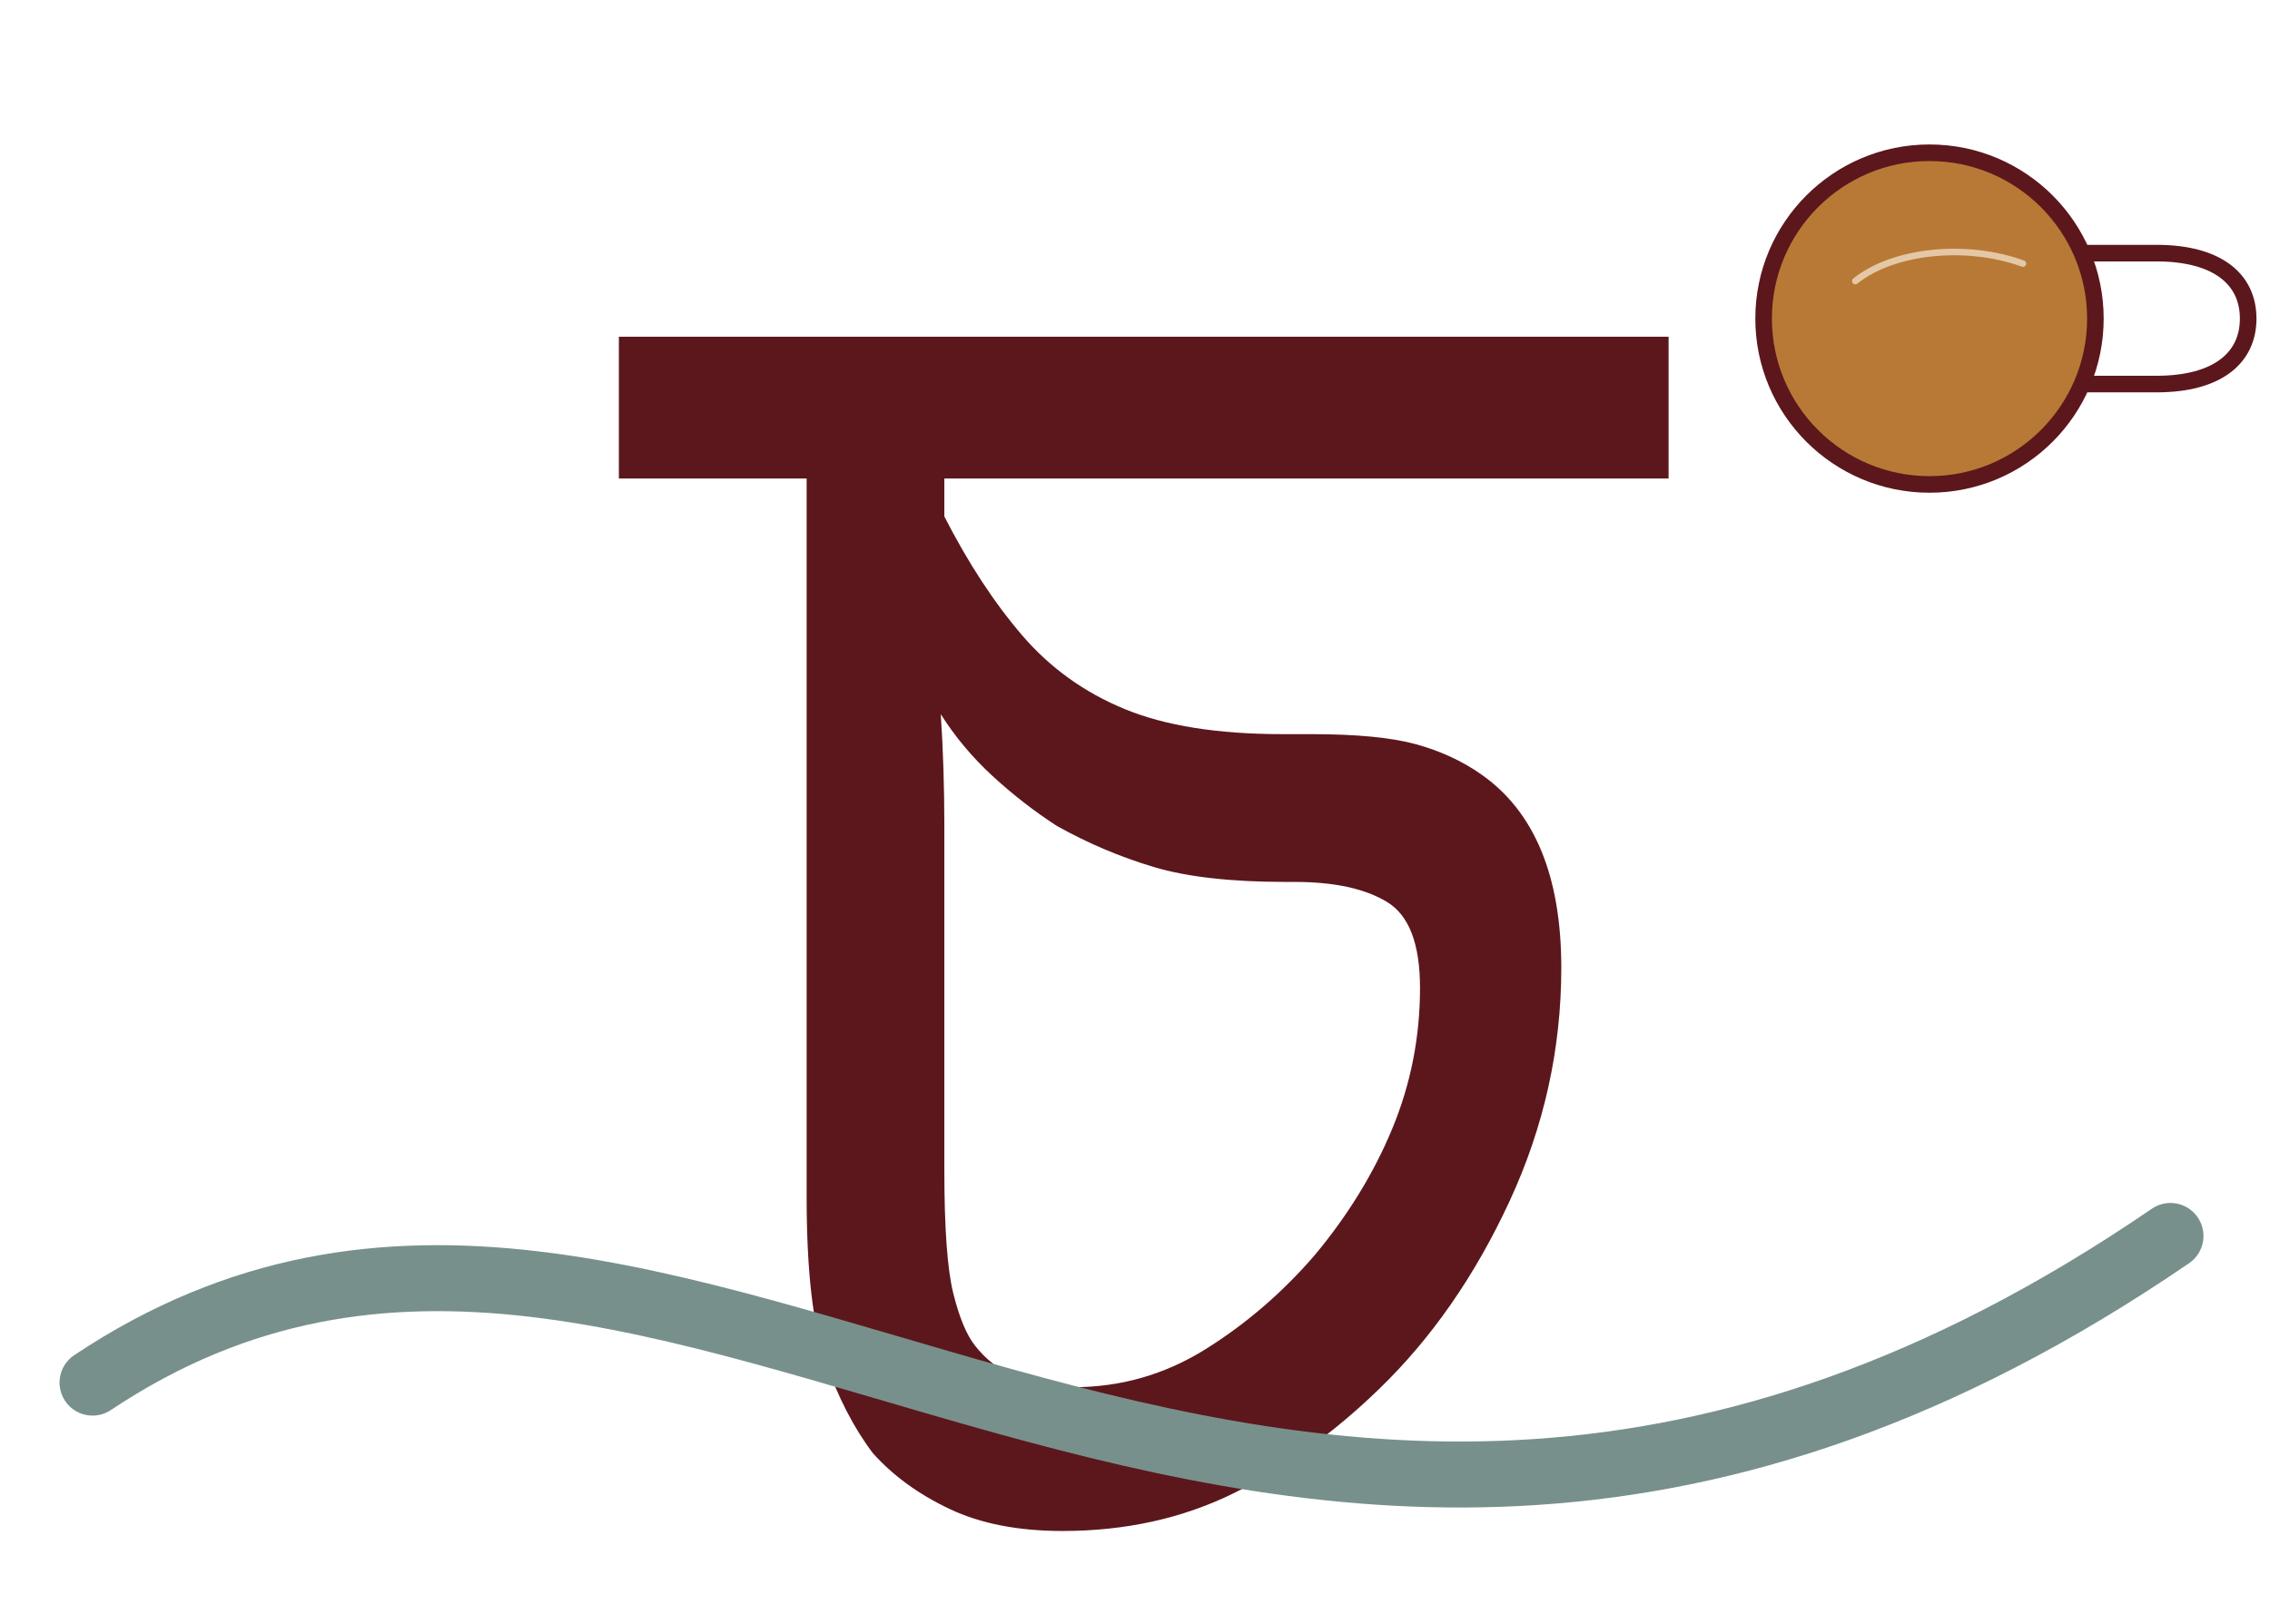
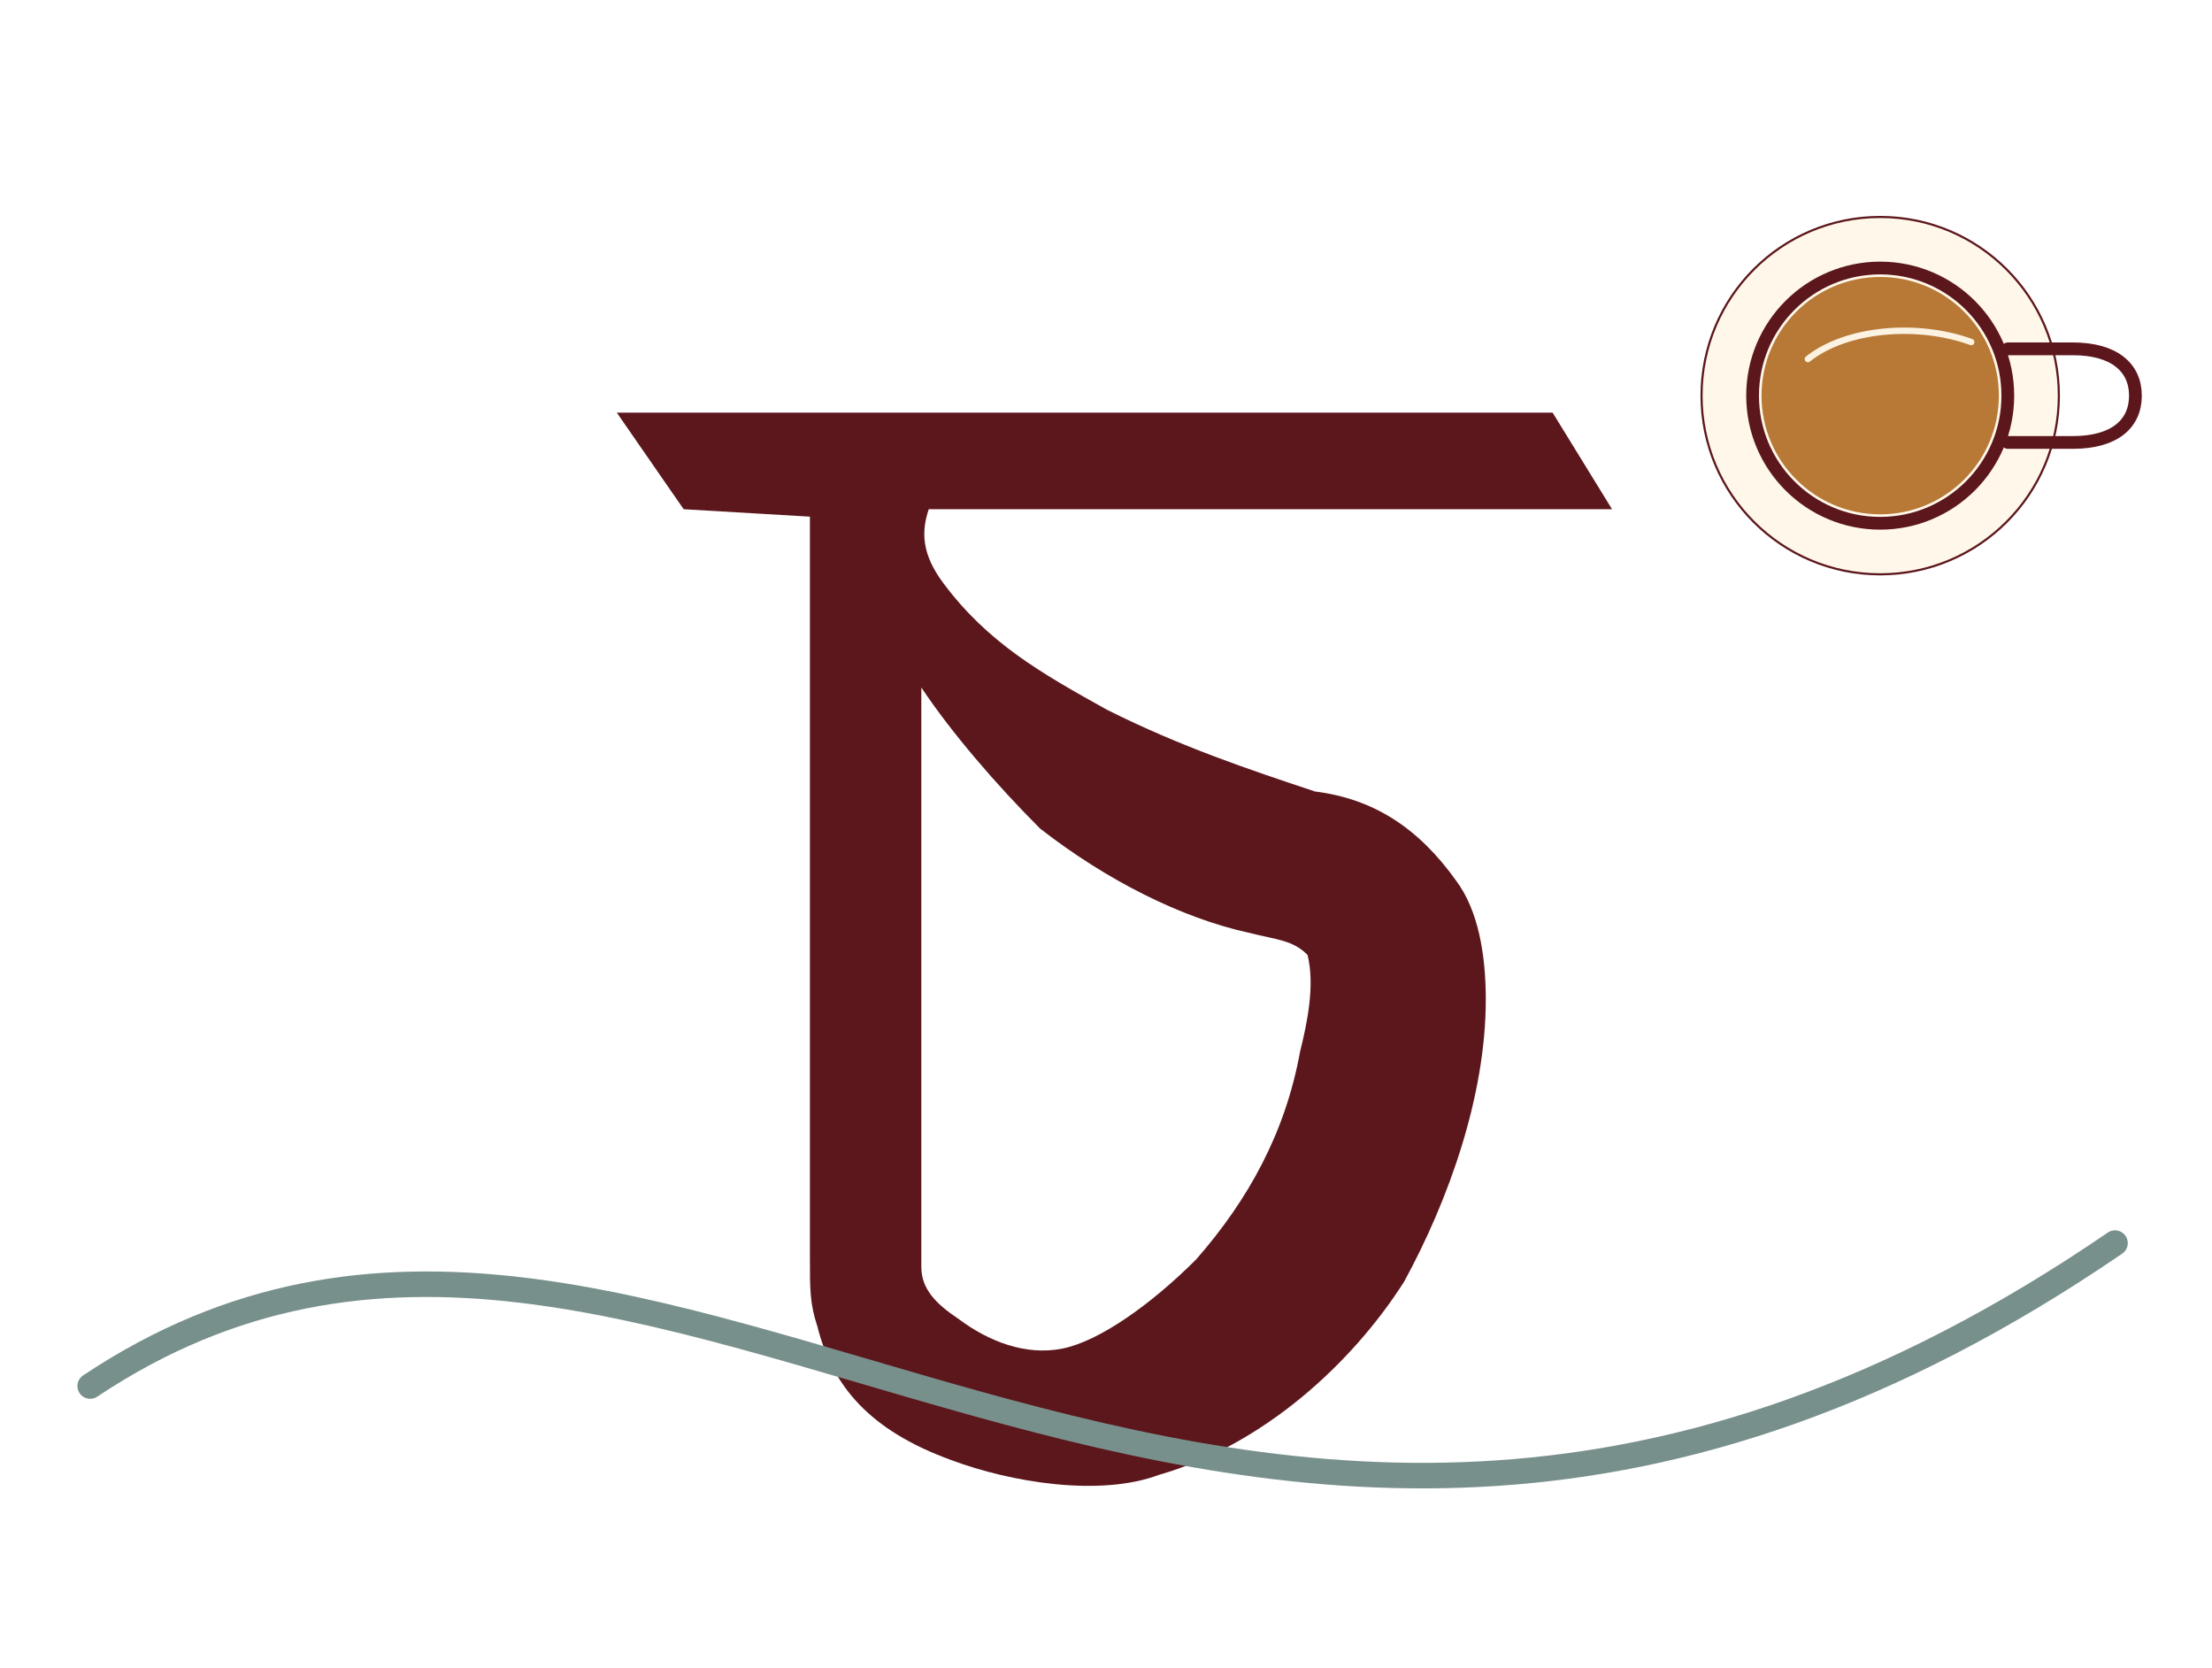
- <svg xmlns="http://www.w3.org/2000/svg" width="2080" height="1488" viewBox="34 72 260 186" fill="none" role="img" aria-labelledby="title desc" shape-rendering="geometricPrecision">
-   <path d="M577 622V551H172V532Q192 497 215.5 472.5Q239 448 273.0 435.5Q307 423 361 423H377Q415 423 435.5 418.0Q456 413 472 403Q517 375 517 306Q517 245 488.0 189.0Q459 133 415 95Q377 62 334.0 43.0Q291 24 238 24Q201 24 175.0 35.0Q149 46 132 63Q116 82 105.5 109.0Q95 136 95 191V551H-10V622ZM189 117Q207 96 244 96Q284 96 318.0 115.0Q352 134 379 162Q407 192 422.5 225.5Q438 259 438 296Q438 329 419.5 339.0Q401 349 368 349H363Q317 349 289.0 356.5Q261 364 235 377Q216 388 199.0 402.0Q182 416 170 433Q171 420 171.5 405.5Q172 391 172 378V205Q172 161 177.0 143.0Q182 125 189 117Z" transform="matrix(0.2048245 0 0 -0.2288027 106.9322 252.8913)" fill="#5C171C" />
-   <path d="M44.6 230.4 C111.8 185.6 176.2 286.4 282.6 213.6" stroke="#78908C" stroke-width="7.56" stroke-linecap="round" />
-   <path d="M273 101 H281 C288 101 291.5 104 291.5 108.5 C291.5 113 288 116 281 116 H273" stroke="#5C171C" stroke-width="1.9" stroke-linecap="round" stroke-linejoin="round" />
-   <circle cx="255" cy="108.5" r="19" fill="#B87936" stroke="#5C171C" stroke-width="1.9" />
-   <path d="M246.5 104.2 C251 100.6 259.4 99.9 265.7 102.2" stroke="#FFF8EA" stroke-width="0.75" stroke-linecap="round" opacity="0.62" />
+ <svg xmlns="http://www.w3.org/2000/svg" width="1040" height="784" fill="none" shape-rendering="geometricPrecision" aria-labelledby="title desc" role="img" viewBox="34 62 260 196">
+   <path d="M106.500 110.500 L216.498 110.500 L223.482 121.849 L143.166 121.849 C 142.293 124.468 142.293 127.087 144.912 130.579 C 150.150 137.563 156.261 141.055 164.118 145.420 C 172.848 149.785 180.705 152.404 188.562 155.023 C 195.546 155.896 200.784 159.388 205.149 165.499 C 207.768 168.991 208.641 174.229 208.641 179.467 C 208.641 190.816 204.276 203.038 199.038 212.641 C 192.927 222.244 182.451 231.847 170.229 235.339 C 163.245 237.958 152.769 236.212 145.785 233.593 C 136.182 230.101 131.817 224.863 130.071 217.879 C 129.198 215.260 129.198 213.514 129.198 210.022 L129.198 122.722 L114.357 121.849 Z M142.293 142.801 C 145.785 148.039 151.023 154.150 156.261 159.388 C 164.118 165.499 172.848 169.864 180.705 171.610 C 184.197 172.483 185.943 172.483 187.689 174.229 C 188.562 177.721 187.689 182.086 186.816 185.578 C 185.070 195.181 180.705 203.038 174.594 210.022 C 169.356 215.260 163.245 219.625 158.880 220.498 C 154.515 221.371 150.150 219.625 146.658 217.006 C 144.039 215.260 142.293 213.514 142.293 210.895 L142.293 142.801 Z" fill="#5C171C" fill-rule="evenodd" clip-rule="evenodd" aria-label="Bengali letter Cha" role="img" />
+   <path d="m44.6 226.9c67.2-44.8 131.6 56 238-16.8" fill="none" stroke="#78908C" stroke-linecap="round" stroke-width="3" transform="translate(0,-2)" />
+   <circle cx="255" cy="108.5" r="21" fill="#FFF8EA" stroke="#5C171C" stroke-width="0.25" />
+   <circle cx="255" cy="108.5" r="15" fill="#FFF8EA" stroke="#5C171C" stroke-width="1.5" />
+   <circle cx="255" cy="108.5" r="13" fill="#B87936" stroke="#B87936" stroke-width="1.9" />
+   <path d="m246.5 104.2c4.5-3.6 12.9-4.3 19.2-2" fill="none" opacity=".95" stroke="#FFF8EA" stroke-linecap="round" stroke-width=".75" />
+   <g transform="rotate(0 255 108.5)">
+     <path d="m270 103h7.654c4.849 0 7.346 2.2 7.346 5.5s-2.444 5.5-7.346 5.5H270" fill="none" stroke="#5C171C" stroke-linecap="round" stroke-linejoin="round" stroke-width="1.5" />
+   </g>
</svg>
